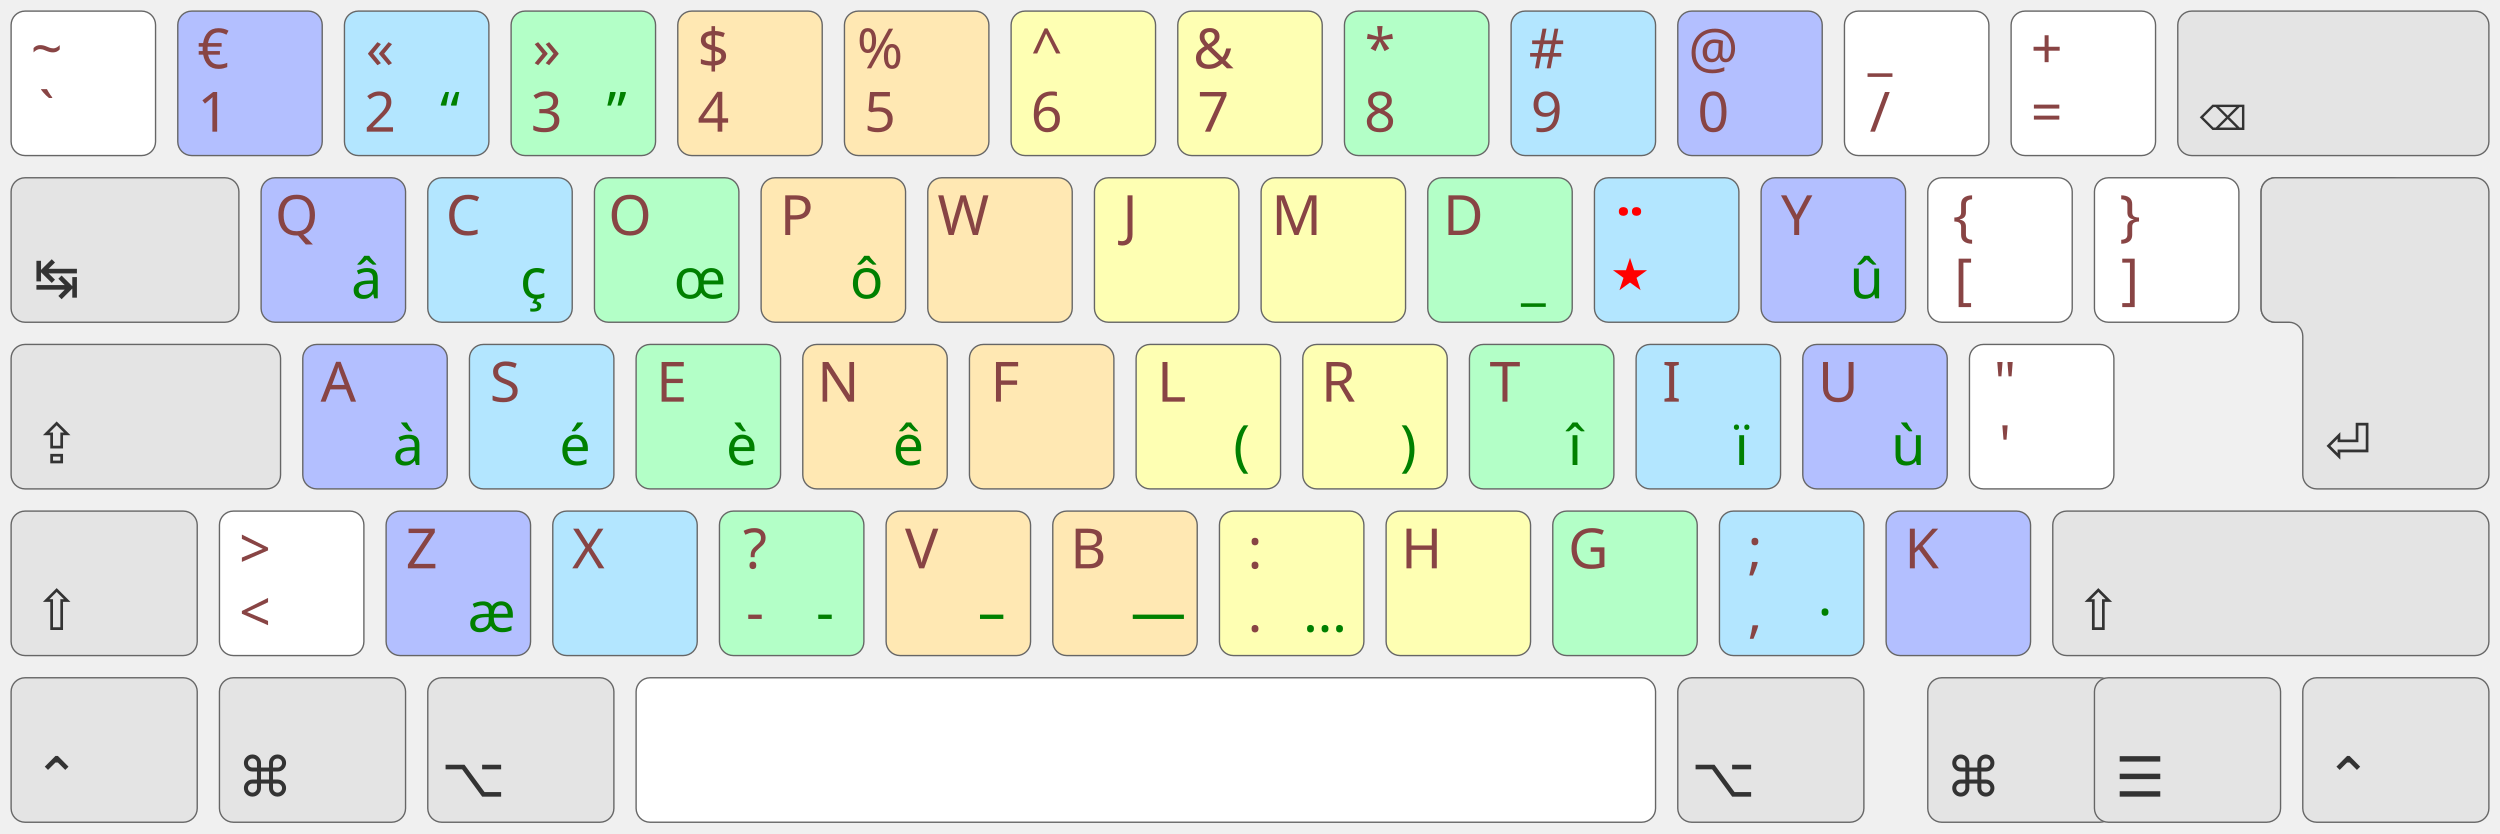
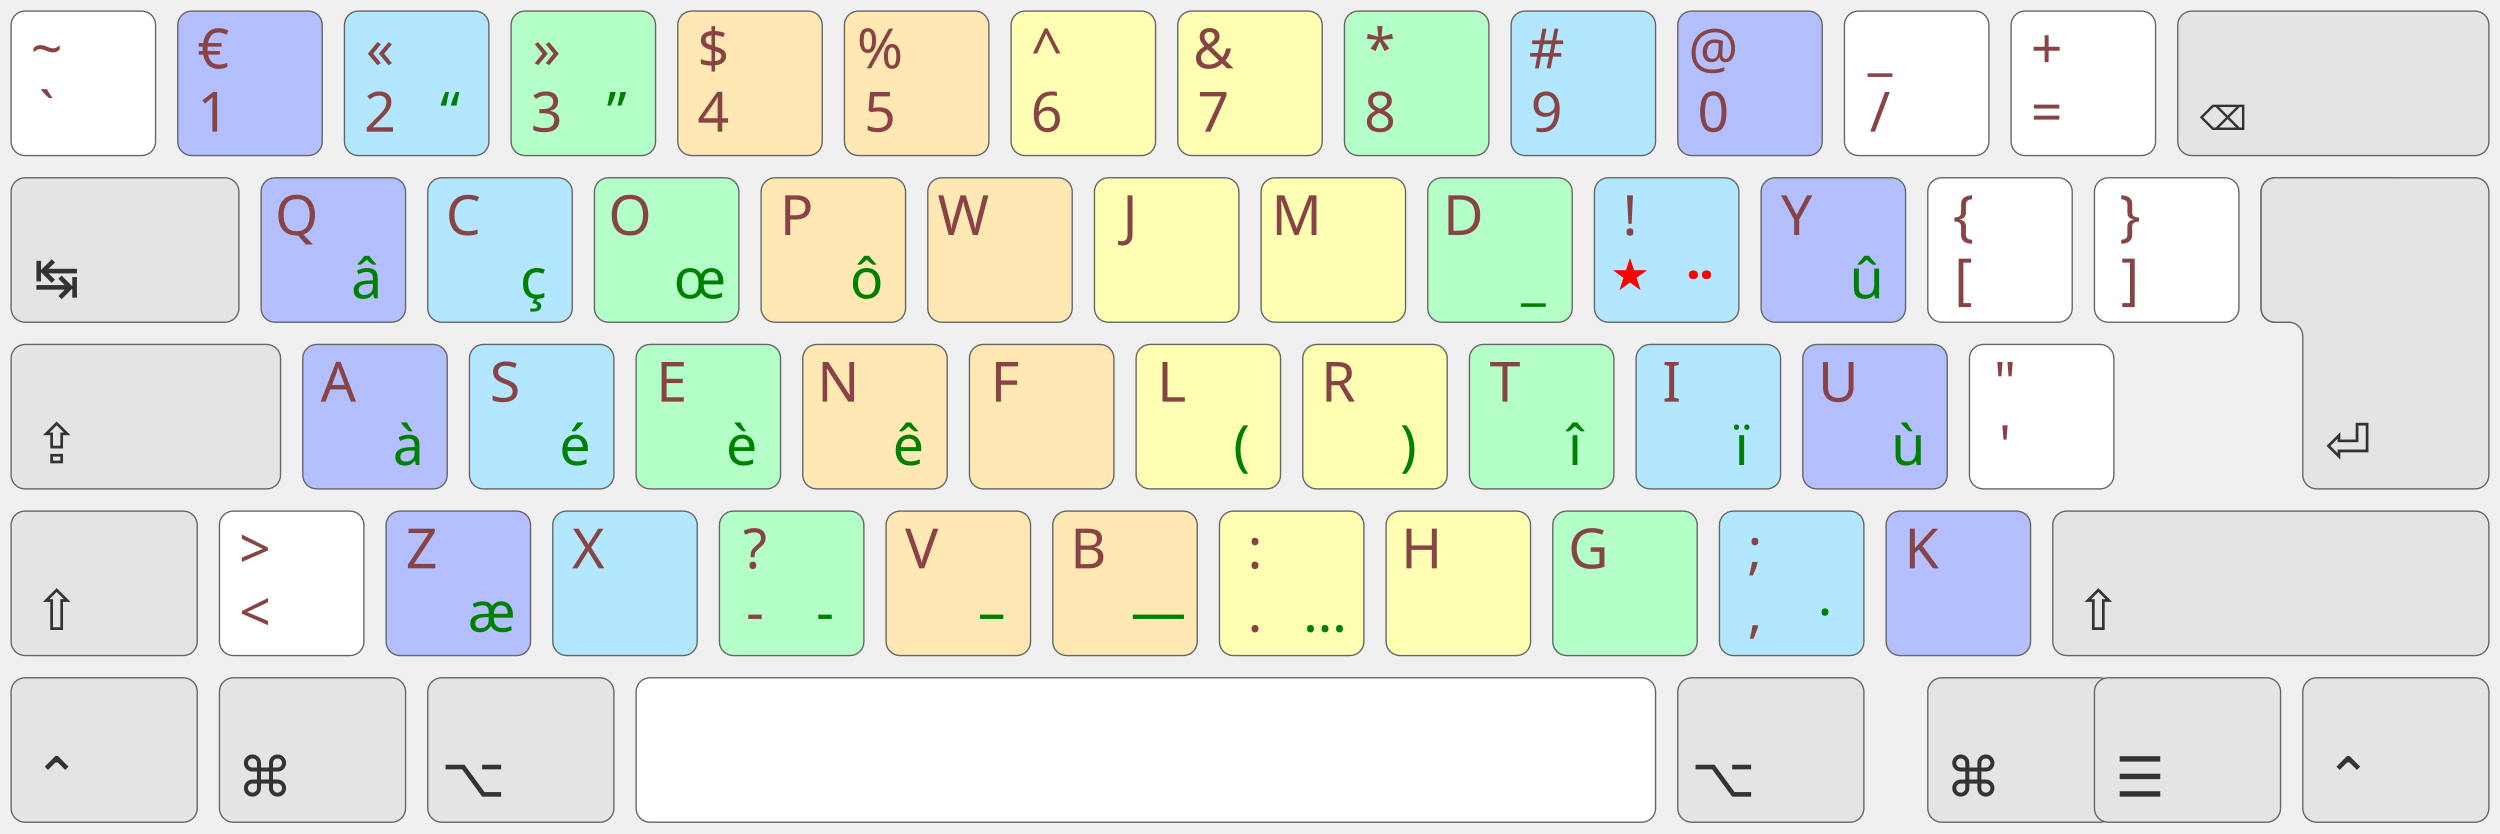
<svg xmlns="http://www.w3.org/2000/svg" class="iso intlBackslash dk" platform="osx" theme="hints" viewBox="0 0 900 300">
  <style>
    rect, path {
      stroke: #666;
      stroke-width: .5px;
      fill: #fff;
    }
    .specialKey,
    .specialKey rect,
    .specialKey path {
      fill: #e4e4e4;
    }
    .specialKey text {
      fill: #333;
    }
    text {
      fill: #333;
      fill: #844;
      font: normal 20px sans-serif;
      text-align: center;
    }
    #Backspace text {
      font-size: 12px;
    }

    #Escape { display: none; }

    #row_AE { transform: translate(4px, 4px); }
    #row_AD { transform: translate(4px, 64px); }
    #row_AC { transform: translate(4px, 124px); }
    #row_AB { transform: translate(4px, 184px); }
    #row_AA { transform: translate(4px, 244px); }

    /* Backslash + Enter */
    #Enter path.alt,
    #Enter     .iso,
    #Backslash .iso,
    .alt #Enter rect.ansi,
    .iso #Enter rect.ansi,
    .iso #Enter text.ansi,
    .alt #Backslash .ansi,
    .iso #Backslash .ansi { display: none; }
    #Enter text.ansi,
    .alt #Enter     .alt,
    .iso #Enter     .iso,
    .iso #Backslash .iso { display: block; }
    .iso #Backslash,
    .alt #Backslash { transform: translate(765px, 60px); }

    /* Backspace + IntlYen */
    #IntlYen, #Backspace .alt,
    .intlYen  #Backspace .ansi { display: none; }
    .intlYen  #Backspace .alt,
    .intlYen  #IntlYen { display: block; }

    /* ShiftLeft + IntlBackslash */
    #IntlBackslash, #ShiftLeft .iso,
    .intlBackslash  #ShiftLeft .ansi { display: none; }
    .intlBackslash  #ShiftLeft .iso,
    .intlBackslash  #IntlBackslash { display: block; }

    /* ShiftRight + IntlRo */
    #IntlRo, #ShiftRight .abnt,
    .intlRo  #ShiftRight .ansi { display: none; }
    .intlRo  #ShiftRight .abnt,
    .intlRo  #IntlRo { display: block; }

    .specialKey .ergo,
    .specialKey .ol60,
    .specialKey .ol50,
    .specialKey .ol40,
    #Space      .ol60,
    #Space      .ol50,
    #Space      .ol40,
    .ergo #CapsLock,
    .ergo #Space      rect,
    .ergo #Backslash  rect,
    .ergo .specialKey rect,
    .ergo .specialKey text { display: none; }
    .ol50 #Escape,
    .ol40 #Escape,
    .ol60 #Space      .ol60,
    .ol50 #Space      .ol50,
    .ol40 #Space      .ol40,
    .ol60 #Backslash  .ol60,
    .ol60 .specialKey .ol60,
    .ol50 .specialKey .ol50,
    .ol40 .specialKey .ol40,
    .ergo .specialKey .ergo { display: block; }

    .ol50 .pinkyKey, .ol50 #ContextMenu,
    .ol40 .pinkyKey, .ol40 #ContextMenu,
    .ol40 #row_AE .numberKey { display: none; }

    .ergo #row_AE       { transform: translate(94px, 4px); }
    .ergo #row_AD       { transform: translate(64px, 64px); }
    .ergo #row_AC       { transform: translate(49px, 124px); }
    .ergo #row_AB       { transform: translate(19px, 184px); }

    .ergo #Tab          { transform: translate(30px, 0px); }
    .ergo #ShiftLeft    { transform: translate(75px, 0px); }
    .ergo #ControlLeft  { transform: translate(90px, 0px); }
    .ergo #MetaLeft     { transform: translate(150px, 0px); }
    .ergo #AltLeft      { transform: translate(240px, 0px); }
    .ergo #Space        { transform: translate(330px, 0px); }
    .ergo #AltRight     { transform: translate(540px, 0px); }
    .ergo #MetaRight    { transform: translate(630px, 0px); }
    .ergo #ControlRight { transform: translate(750px, 0px); }

    .ol60 .left         { transform: translate(-60px, 0px); }
    .ol60 #ControlRight { transform: translate(810px, 0px); }
    .ol60 #ShiftRight   { transform: translate(795px, 0px); }
    .ol60 #ContextMenu  { transform: translate(750px, 0px); }
    .ol60 #Backslash    { transform: translate(690px, 120px); }
    .ol60 #Backspace    { transform: translate(300px, 60px); }
    .ol60 #Enter        { transform: translate(345px, 60px); }

    .ol50 #Backspace    { transform: translate(660px, 0px); }
    .ol50 #Enter        { transform: translate(705px, -60px); }

    .ol40 #Escape       { transform: translate(0px, 120px); }
    .ol40 #Backspace    { transform: translate(660px, 60px); }
    .ol40 #Enter        { transform: translate(705px, 0px); }

    [platform="gnu"].ergo .specialKey .win,
    [platform="gnu"].ergo .specialKey .mac,
    [platform="win"].ergo .specialKey .gnu,
    [platform="win"].ergo .specialKey .mac { display: none; }
    .ergo .specialKey .mac,
    [platform="gnu"].ergo .specialKey .gnu,
    [platform="win"].ergo .specialKey .win { display: block; }

    /* swap Alt/Meta for MacOSX */
    [platform="gnu"].ergo #MetaLeft,
    [platform="win"].ergo #MetaLeft,
                    .ergo #AltLeft   { transform: translate(150px, 0px); }
    [platform="gnu"].ergo #AltLeft,
    [platform="win"].ergo #AltLeft,
                    .ergo #MetaLeft  { transform: translate(240px, 0px); }
    [platform="gnu"].ergo #AltRight,
    [platform="win"].ergo #AltRight,
                    .ergo #MetaRight { transform: translate(570px, 0px); }
    [platform="gnu"].ergo #MetaRight,
    [platform="win"].ergo #MetaRight,
                    .ergo #AltRight  { transform: translate(660px, 0px); }

    #NonConvert, #Convert, #KanaMode,
    #Lang1, #Lang2,
    #Space .jis,
    #Space .ks,
    .ks  #Space .ansi,
    .ks  #Space .jis,
    .jis #Space .ansi,
    .jis #Space .ks { display: none; }
    .ks  #Space .ks,
    .jis #NonConvert, .jis #Convert, .jis #KanaMode,
    .ks #Lang1, .ks #Lang2,
    .jis #Space .jis { display: block; }

    #Backquote .jis,
    #CapsLock  .jis,
    .jis #Backquote .ansi,
    .jis #CapsLock  .ansi { display: none; }
    .jis #Backquote .jis,
    .jis #CapsLock .jis { display: block; }

    #Lang1 text,
    #Lang2 text,
    #Convert text,
    #NonConvert text,
    .jis #CapsLock text { font-size: 14px; }
    #KanaMode text,
    .jis #Backquote text { font-size: 10px; }

    .specialKey .win,
    .specialKey .gnu {
      display: none;
      font-size: 14px;
    }

    /* display MacOSX by default */
    [platform="gnu"] .specialKey .win,
    [platform="gnu"] .specialKey .mac,
    [platform="win"] .specialKey .gnu,
    [platform="win"] .specialKey .mac { display: none; }
    [platform="mac"] .specialKey .mac,
    [platform="gnu"] .specialKey .gnu,
    [platform="win"] .specialKey .win { display: block; }

    /* swap Alt/Meta for MacOSX */
    [platform="gnu"] #MetaLeft,
    [platform="win"] #MetaLeft,  #AltLeft   { transform: translate(75px, 0px); }
    [platform="gnu"] #AltLeft,
    [platform="win"] #AltLeft,   #MetaLeft  { transform: translate(150px, 0px); }
    [platform="gnu"] #AltRight,
    [platform="win"] #AltRight,  #MetaRight { transform: translate(600px, 0px); }
    [platform="gnu"] #MetaRight,
    [platform="win"] #MetaRight, #AltRight  { transform: translate(675px, 0px); }

    g:target rect, .press rect,
    g:target path, .press path {
      fill: #aad;
    }

    /*
    [theme="reach"] .pinkyKey  rect { fill: hsl(  0, 100%, 90%); }
    [theme="reach"] .numberKey rect { fill: hsl( 42, 100%, 90%); }
    [theme="reach"] .letterKey rect { fill: hsl(122, 100%, 90%); }
    [theme="reach"] .homeKey   rect { fill: hsl(122, 100%, 75%); }
    [theme="reach"] .press     rect { fill: #aaf; }
    */
    [theme="reach"] .numberKey rect { fill: hsl( 42, 100%, 95%); }
    [theme="reach"] .letterKey rect { fill: hsl(222, 100%, 95%); }
    [theme="reach"] .homeKey   rect { fill: hsl(222, 100%, 90%); }

    [theme="hints"] [finger="m1"] rect { fill: hsl(  0, 100%, 95%); }
    [theme="hints"] [finger="l2"] rect { fill: hsl( 42, 100%, 85%); }
    [theme="hints"] [finger="r2"] rect { fill: hsl( 61, 100%, 85%); }
    [theme="hints"] [finger="l3"] rect,
    [theme="hints"] [finger="r3"] rect { fill: hsl(136, 100%, 85%); }
    [theme="hints"] [finger="l4"] rect,
    [theme="hints"] [finger="r4"] rect { fill: hsl(200, 100%, 85%); }
    [theme="hints"] [finger="l5"] rect,
    [theme="hints"] [finger="r5"] rect { fill: hsl(230, 100%, 85%); }
    [theme="hints"] .specialKey   rect,
    [theme="hints"] .specialKey   path { fill: #e4e4e4; }
    [theme="hints"] .hint         rect { fill: #a33; }
    [theme="hints"] .press        rect { fill: #335; }
    [theme="hints"] .press        text { fill: #fff; }
    [theme="hints"] .hint text {
      font-weight: bold;
      fill: white;
    }

    /* dimmed AltGr + bold dead keys */
    .level5, .level6 { fill: green; }
    .deadKey {
      fill: red;
      font-size: 16px;
      transform: translateY(-3px);
    }
    .diacritic  {
      font-size: 24px;
      font-weight: bolder;
      transform: translateY(8px);
    }


    /* highlight AltGr + Dead Keys
    .dk .level1, .altgr .level1,
    .dk .level2, .altgr .level2 { opacity: 0.25; }
    */
  </style>
  <g id="row_AE">
    <g class="left">
      <g id="Escape" class="specialKey">
        <rect width="52" height="52" class="ergo" rx="5" ry="5" />
        <text x="16.4" y="42.8" class="ergo" text-anchor="middle">⎋</text>
      </g>
      <g id="Backquote" class="pinkyKey">
        <rect width="52" height="52" class="specialKey jis" rx="5" ry="5" />
        <rect width="52" height="52" class="ansi alt iso ergo" rx="5" ry="5" />
        <text x="26" y="20" class="jis" text-anchor="middle">半角</text>
        <text x="26" y="32" class="jis" text-anchor="middle">全角</text>
        <text x="26" y="44" class="jis" text-anchor="middle">漢字</text>
        <g class="ansi key" text-anchor="middle">
          <text x="12.8" y="43.4" class="level1">`</text>
          <text x="12.8" y="20.6" class="level2">~</text>
        </g>
      </g>
      <g finger="l5" id="Digit1" class="numberKey" transform="translate(60)">
        <rect width="52" height="52" rx="5" ry="5" />
        <g class="key" text-anchor="middle">
          <text x="12.8" y="43.4" class="level1">1</text>
          <text x="12.8" y="20.6" class="level2">€</text>
        </g>
      </g>
      <g finger="l4" id="Digit2" class="numberKey" transform="translate(120)">
        <rect width="52" height="52" rx="5" ry="5" />
        <g class="key" text-anchor="middle">
          <text x="12.8" y="43.4" class="level1">2</text>
          <text x="12.8" y="20.6" class="level2">«</text>
          <text x="38.0" y="43.4" class="level5">“</text>
        </g>
      </g>
      <g finger="l3" id="Digit3" class="numberKey" transform="translate(180)">
        <rect width="52" height="52" rx="5" ry="5" />
        <g class="key" text-anchor="middle">
          <text x="12.8" y="43.4" class="level1">3</text>
          <text x="12.8" y="20.6" class="level2">»</text>
          <text x="38.0" y="43.4" class="level5">”</text>
        </g>
      </g>
      <g finger="l2" id="Digit4" class="numberKey" transform="translate(240)">
        <rect width="52" height="52" rx="5" ry="5" />
        <g class="key" text-anchor="middle">
          <text x="12.8" y="43.4" class="level1">4</text>
          <text x="12.8" y="20.6" class="level2">$</text>
        </g>
      </g>
      <g finger="l2" id="Digit5" class="numberKey" transform="translate(300)">
        <rect width="52" height="52" rx="5" ry="5" />
        <g class="key" text-anchor="middle">
          <text x="12.8" y="43.4" class="level1">5</text>
          <text x="12.8" y="20.6" class="level2">%</text>
        </g>
      </g>
    </g>
    <g class="right">
      <g finger="r2" id="Digit6" class="numberKey" transform="translate(360)">
        <rect width="52" height="52" rx="5" ry="5" />
        <g class="key" text-anchor="middle">
          <text x="12.8" y="43.4" class="level1">6</text>
          <text x="12.8" y="20.6" class="level2">^</text>
        </g>
      </g>
      <g finger="r2" id="Digit7" class="numberKey" transform="translate(420)">
        <rect width="52" height="52" rx="5" ry="5" />
        <g class="key" text-anchor="middle">
          <text x="12.8" y="43.4" class="level1">7</text>
          <text x="12.8" y="20.6" class="level2">&amp;</text>
        </g>
      </g>
      <g finger="r3" id="Digit8" class="numberKey" transform="translate(480)">
        <rect width="52" height="52" rx="5" ry="5" />
        <g class="key" text-anchor="middle">
          <text x="12.8" y="43.4" class="level1">8</text>
          <text x="12.8" y="20.6" class="level2">*</text>
        </g>
      </g>
      <g finger="r4" id="Digit9" class="numberKey" transform="translate(540)">
        <rect width="52" height="52" rx="5" ry="5" />
        <g class="key" text-anchor="middle">
          <text x="12.8" y="43.4" class="level1">9</text>
          <text x="12.8" y="20.6" class="level2">#</text>
        </g>
      </g>
      <g finger="r5" id="Digit0" class="numberKey" transform="translate(600)">
        <rect width="52" height="52" rx="5" ry="5" />
        <g class="key" text-anchor="middle">
          <text x="12.8" y="43.4" class="level1">0</text>
          <text x="12.8" y="20.6" class="level2">@</text>
        </g>
      </g>
      <g id="Minus" class="pinkyKey" transform="translate(660)">
        <rect width="52" height="52" rx="5" ry="5" />
        <g class="key" text-anchor="middle">
          <text x="12.8" y="43.4" class="level1">/</text>
          <text x="12.8" y="20.6" class="level2">_</text>
        </g>
      </g>
      <g id="Equal" class="pinkyKey" transform="translate(720)">
        <rect width="52" height="52" rx="5" ry="5" />
        <g class="key" text-anchor="middle">
          <text x="12.8" y="43.4" class="level1">=</text>
          <text x="12.8" y="20.6" class="level2">+</text>
        </g>
      </g>
      <g id="IntlYen" class="pinkyKey" transform="translate(780)">
        <rect width="52" height="52" rx="5" ry="5" />
        <g class="key" text-anchor="middle">
          <text x="12.8" y="43.4" class="level1">\</text>
          <text x="12.8" y="20.6" class="level2">|</text>
        </g>
      </g>
      <g id="Backspace" class="specialKey" transform="translate(780)">
        <rect width="112" height="52" class="ansi" rx="5" ry="5" />
        <rect width="52" height="112" y="-60" class="ol60" rx="5" ry="5" />
        <rect width="52" height="52" class="ol40 ol50" rx="5" ry="5" />
        <rect width="52" height="52" x="60" class="alt" rx="5" ry="5" />
        <text x="16.4" y="42.8" class="ansi" text-anchor="middle">⌫</text>
        <text x="16.4" y="42.8" class="ergo" text-anchor="middle">⌫</text>
        <text x="16.4" y="42.8" class="alt" text-anchor="middle" transform="translate(60)">⌫</text>
      </g>
    </g>
  </g>
  <g id="row_AD">
    <g class="left">
      <g id="Tab" class="specialKey">
        <rect width="82" height="52" rx="5" ry="5" />
        <rect width="52" height="52" class="ergo" rx="5" ry="5" />
        <text x="16.4" y="42.8" text-anchor="middle">↹</text>
        <text x="16.4" y="42.8" class="ergo" text-anchor="middle">↹</text>
      </g>
      <g finger="l5" id="KeyQ" class="letterKey" transform="translate(90)">
        <rect width="52" height="52" rx="5" ry="5" />
        <g class="key" text-anchor="middle">
          <text x="12.8" y="20.6" class="level2">Q</text>
          <text x="38.0" y="43.4" class="level5">â</text>
        </g>
      </g>
      <g finger="l4" id="KeyW" class="letterKey" transform="translate(150)">
        <rect width="52" height="52" rx="5" ry="5" />
        <g class="key" text-anchor="middle">
          <text x="12.8" y="20.6" class="level2">C</text>
          <text x="38.0" y="43.4" class="level5">ç</text>
        </g>
      </g>
      <g finger="l3" id="KeyE" class="letterKey" transform="translate(210)">
        <rect width="52" height="52" rx="5" ry="5" />
        <g class="key" text-anchor="middle">
          <text x="12.8" y="20.6" class="level2">O</text>
          <text x="38.0" y="43.4" class="level5">œ</text>
        </g>
      </g>
      <g finger="l2" id="KeyR" class="letterKey" transform="translate(270)">
        <rect width="52" height="52" rx="5" ry="5" />
        <g class="key" text-anchor="middle">
          <text x="12.8" y="20.6" class="level2">P</text>
          <text x="38.0" y="43.4" class="level5">ô</text>
        </g>
      </g>
      <g finger="l2" id="KeyT" class="letterKey" transform="translate(330)">
        <rect width="52" height="52" rx="5" ry="5" />
        <g class="key" text-anchor="middle">
          <text x="12.8" y="20.6" class="level2">W</text>
        </g>
      </g>
    </g>
    <g class="right">
      <g finger="r2" id="KeyY" class="letterKey" transform="translate(390)">
        <rect width="52" height="52" rx="5" ry="5" />
        <g class="key" text-anchor="middle">
          <text x="12.8" y="20.6" class="level2">J</text>
        </g>
      </g>
      <g finger="r2" id="KeyU" class="letterKey" transform="translate(450)">
        <rect width="52" height="52" rx="5" ry="5" />
        <g class="key" text-anchor="middle">
          <text x="12.8" y="20.6" class="level2">M</text>
        </g>
      </g>
      <g finger="r3" id="KeyI" class="letterKey" transform="translate(510)">
        <rect width="52" height="52" rx="5" ry="5" />
        <g class="key" text-anchor="middle">
          <text x="12.8" y="20.6" class="level2">D</text>
          <text x="38.0" y="43.4" class="level5">_</text>
        </g>
      </g>
      <g finger="r4" id="KeyO" class="letterKey" transform="translate(570)">
        <rect width="52" height="52" rx="5" ry="5" />
        <g class="key" text-anchor="middle">
          <text x="12.8" y="43.4" class="level1 deadKey">★</text>
-           <text x="12.8" y="20.6" class="level2 deadKey diacritic">¨</text>
+           <text x="12.8" y="20.6" class="level2">!</text>
+           <text x="38.0" y="43.4" class="level5 deadKey diacritic">¨</text>
        </g>
      </g>
      <g finger="r5" id="KeyP" class="letterKey" transform="translate(630)">
        <rect width="52" height="52" rx="5" ry="5" />
        <g class="key" text-anchor="middle">
          <text x="12.8" y="20.6" class="level2">Y</text>
          <text x="38.0" y="43.4" class="level5">û</text>
        </g>
      </g>
      <g id="BracketLeft" class="pinkyKey" transform="translate(690)">
        <rect width="52" height="52" rx="5" ry="5" />
        <g class="key" text-anchor="middle">
          <text x="12.8" y="43.4" class="level1">[</text>
          <text x="12.8" y="20.6" class="level2">{</text>
        </g>
      </g>
      <g id="BracketRight" class="pinkyKey" transform="translate(750)">
        <rect width="52" height="52" rx="5" ry="5" />
        <g class="key" text-anchor="middle">
          <text x="12.8" y="43.4" class="level1">]</text>
          <text x="12.8" y="20.6" class="level2">}</text>
        </g>
      </g>
      <g id="Backslash" class="pinkyKey" transform="translate(810)">
        <rect width="82" height="52" class="ansi" rx="5" ry="5" />
        <rect width="52" height="52" class="iso ol60" rx="5" ry="5" />
        <g class="key" text-anchor="middle">
          <text x="12.8" y="43.4" class="level1">\</text>
          <text x="12.8" y="20.6" class="level2">|</text>
        </g>
      </g>
    </g>
  </g>
  <g id="row_AC">
    <g class="left">
      <g id="CapsLock" class="specialKey">
        <rect width="97" height="52" rx="5" ry="5" />
        <text x="16.4" y="42.8" class="ansi" text-anchor="middle">⇪</text>
        <text x="23" y="42.8" class="jis" text-anchor="middle">英数</text>
      </g>
      <g finger="l5" id="KeyA" class="letterKey homeKey" transform="translate(105)">
        <rect width="52" height="52" rx="5" ry="5" />
        <g class="key" text-anchor="middle">
          <text x="12.8" y="20.6" class="level2">A</text>
          <text x="38.0" y="43.4" class="level5">à</text>
        </g>
      </g>
      <g finger="l4" id="KeyS" class="letterKey homeKey" transform="translate(165)">
        <rect width="52" height="52" rx="5" ry="5" />
        <g class="key" text-anchor="middle">
          <text x="12.8" y="20.6" class="level2">S</text>
          <text x="38.0" y="43.4" class="level5">é</text>
        </g>
      </g>
      <g finger="l3" id="KeyD" class="letterKey homeKey" transform="translate(225)">
        <rect width="52" height="52" rx="5" ry="5" />
        <g class="key" text-anchor="middle">
          <text x="12.8" y="20.6" class="level2">E</text>
          <text x="38.0" y="43.4" class="level5">è</text>
        </g>
      </g>
      <g finger="l2" id="KeyF" class="letterKey homeKey" transform="translate(285)">
        <rect width="52" height="52" rx="5" ry="5" />
        <g class="key" text-anchor="middle">
          <text x="12.8" y="20.6" class="level2">N</text>
          <text x="38.0" y="43.4" class="level5">ê</text>
        </g>
      </g>
      <g finger="l2" id="KeyG" class="letterKey" transform="translate(345)">
        <rect width="52" height="52" rx="5" ry="5" />
        <g class="key" text-anchor="middle">
          <text x="12.8" y="20.6" class="level2">F</text>
        </g>
      </g>
    </g>
    <g class="right">
      <g finger="r2" id="KeyH" class="letterKey" transform="translate(405)">
        <rect width="52" height="52" rx="5" ry="5" />
        <g class="key" text-anchor="middle">
          <text x="12.8" y="20.6" class="level2">L</text>
          <text x="38.0" y="43.4" class="level5">(</text>
        </g>
      </g>
      <g finger="r2" id="KeyJ" class="letterKey homeKey" transform="translate(465)">
        <rect width="52" height="52" rx="5" ry="5" />
        <g class="key" text-anchor="middle">
          <text x="12.8" y="20.6" class="level2">R</text>
          <text x="38.0" y="43.4" class="level5">)</text>
        </g>
      </g>
      <g finger="r3" id="KeyK" class="letterKey homeKey" transform="translate(525)">
        <rect width="52" height="52" rx="5" ry="5" />
        <g class="key" text-anchor="middle">
          <text x="12.8" y="20.6" class="level2">T</text>
          <text x="38.0" y="43.4" class="level5">î</text>
        </g>
      </g>
      <g finger="r4" id="KeyL" class="letterKey homeKey" transform="translate(585)">
        <rect width="52" height="52" rx="5" ry="5" />
        <g class="key" text-anchor="middle">
          <text x="12.8" y="20.6" class="level2">I</text>
          <text x="38.0" y="43.4" class="level5">ï</text>
        </g>
      </g>
      <g finger="r5" id="Semicolon" class="letterKey homeKey" transform="translate(645)">
        <rect width="52" height="52" rx="5" ry="5" />
        <g class="key" text-anchor="middle">
          <text x="12.8" y="20.6" class="level2">U</text>
          <text x="38.0" y="43.4" class="level5">ù</text>
        </g>
      </g>
      <g id="Quote" class="pinkyKey" transform="translate(705)">
        <rect width="52" height="52" rx="5" ry="5" />
        <g class="key" text-anchor="middle">
          <text x="12.8" y="43.4" class="level1">'</text>
          <text x="12.8" y="20.6" class="level2">"</text>
        </g>
      </g>
      <g id="Enter" class="specialKey" transform="translate(765)">
        <path d="M50-60h72a5 5 0 0 1 5 5V47a5 5 0 0 1-5 5H5a5 5 0 0 1-5-5V5a5 5 0 0 1 5-5h35a5 5 1 0 0 5-5v-50a5 5 0 0 1 5-5z" class="alt" />
        <path d="M50-60h72a5 5 0 0 1 5 5V47a5 5 0 0 1-5 5H65a5 5 0 0 1-5-5V-3a5 5 1 0 0-5-5h-5a5 5 0 0 1-5-5v-42a5 5 0 0 1 5-5z" class="iso" />
        <rect width="127" height="52" class="ansi" rx="5" ry="5" />
        <rect width="52" height="112" y="-60" class="ol60" rx="5" ry="5" />
        <rect width="52" height="52" class="ol40 ol50" rx="5" ry="5" />
        <text x="16.4" y="42.8" class="ansi alt ergo" text-anchor="middle">⏎</text>
        <text x="16.4" y="42.8" class="iso" text-anchor="middle" transform="translate(60)">⏎</text>
      </g>
    </g>
  </g>
  <g id="row_AB">
    <g class="left">
      <g id="ShiftLeft" class="specialKey">
        <rect width="127" height="52" class="ansi alt" rx="5" ry="5" />
        <rect width="67" height="52" class="iso" rx="5" ry="5" />
        <rect width="52" height="112" y="-60" class="ol50 ol60" rx="5" ry="5" />
        <rect width="52" height="52" class="ol40" rx="5" ry="5" />
        <text x="16.4" y="42.8" text-anchor="middle">⇧</text>
        <text x="16.4" y="42.8" class="ergo" text-anchor="middle">⇧</text>
      </g>
      <g id="IntlBackslash" class="pinkyKey" transform="translate(75)">
        <rect width="52" height="52" rx="5" ry="5" />
        <g class="key" text-anchor="middle">
          <text x="12.8" y="43.4" class="level1">&lt;</text>
          <text x="12.8" y="20.6" class="level2">&gt;</text>
        </g>
      </g>
      <g finger="l5" id="KeyZ" class="letterKey" transform="translate(135)">
        <rect width="52" height="52" rx="5" ry="5" />
        <g class="key" text-anchor="middle">
          <text x="12.8" y="20.6" class="level2">Z</text>
          <text x="38.0" y="43.4" class="level5">æ</text>
        </g>
      </g>
      <g finger="l4" id="KeyX" class="letterKey" transform="translate(195)">
        <rect width="52" height="52" rx="5" ry="5" />
        <g class="key" text-anchor="middle">
          <text x="12.8" y="20.6" class="level2">X</text>
        </g>
      </g>
      <g finger="l3" id="KeyC" class="letterKey" transform="translate(255)">
        <rect width="52" height="52" rx="5" ry="5" />
        <g class="key" text-anchor="middle">
          <text x="12.8" y="43.4" class="level1">-</text>
          <text x="12.8" y="20.6" class="level2">?</text>
          <text x="38.0" y="43.4" class="level5">‑</text>
        </g>
      </g>
      <g finger="l2" id="KeyV" class="letterKey" transform="translate(315)">
        <rect width="52" height="52" rx="5" ry="5" />
        <g class="key" text-anchor="middle">
          <text x="12.8" y="20.6" class="level2">V</text>
          <text x="38.0" y="43.4" class="level5">–</text>
        </g>
      </g>
      <g finger="l2" id="KeyB" class="letterKey" transform="translate(375)">
        <rect width="52" height="52" rx="5" ry="5" />
        <g class="key" text-anchor="middle">
          <text x="12.8" y="20.6" class="level2">B</text>
          <text x="38.0" y="43.4" class="level5">—</text>
        </g>
      </g>
    </g>
    <g class="right">
      <g finger="r2" id="KeyN" class="letterKey" transform="translate(435)">
        <rect width="52" height="52" rx="5" ry="5" />
        <g class="key" text-anchor="middle">
          <text x="12.8" y="43.4" class="level1">.</text>
          <text x="12.8" y="20.6" class="level2">:</text>
          <text x="38.0" y="43.4" class="level5">…</text>
        </g>
      </g>
      <g finger="r2" id="KeyM" class="letterKey" transform="translate(495)">
        <rect width="52" height="52" rx="5" ry="5" />
        <g class="key" text-anchor="middle">
          <text x="12.8" y="20.6" class="level2">H</text>
        </g>
      </g>
      <g finger="r3" id="Comma" class="letterKey" transform="translate(555)">
        <rect width="52" height="52" rx="5" ry="5" />
        <g class="key" text-anchor="middle">
          <text x="12.8" y="20.6" class="level2">G</text>
        </g>
      </g>
      <g finger="r4" id="Period" class="letterKey" transform="translate(615)">
        <rect width="52" height="52" rx="5" ry="5" />
        <g class="key" text-anchor="middle">
          <text x="12.8" y="43.4" class="level1">,</text>
          <text x="12.8" y="20.6" class="level2">;</text>
          <text x="38.0" y="43.4" class="level5">·</text>
        </g>
      </g>
      <g finger="r5" id="Slash" class="letterKey" transform="translate(675)">
        <rect width="52" height="52" rx="5" ry="5" />
        <g class="key" text-anchor="middle">
          <text x="12.8" y="20.6" class="level2">K</text>
        </g>
      </g>
      <g id="IntlRo" class="pinkyKey" transform="translate(735)">
        <rect width="52" height="52" rx="5" ry="5" />
      </g>
      <g id="ShiftRight" class="specialKey" transform="translate(735)">
        <rect width="157" height="52" class="ansi" rx="5" ry="5" />
        <rect width="97" height="52" x="60" class="abnt" rx="5" ry="5" />
        <rect width="52" height="112" y="-60" class="ol50 ol60" rx="5" ry="5" />
        <rect width="52" height="52" class="ol40" rx="5" ry="5" />
        <text x="16.4" y="42.8" class="ansi" text-anchor="middle">⇧</text>
        <text x="16.4" y="42.8" class="ergo" text-anchor="middle">⇧</text>
        <text x="16.4" y="42.8" class="abnt" text-anchor="middle" transform="translate(60)">⇧</text>
      </g>
    </g>
  </g>
  <g id="row_AA">
    <g class="left">
      <g id="ControlLeft" class="specialKey">
        <rect width="67" height="52" rx="5" ry="5" />
        <rect width="52" height="52" class="ergo" rx="5" ry="5" />
        <text x="11.0" y="42.8" class="win gnu">Ctrl</text>
        <text x="16.4" y="42.8" class="mac" text-anchor="middle">⌃</text>
      </g>
      <g id="MetaLeft" class="specialKey" transform="translate(75)">
        <rect width="67" height="52" rx="5" ry="5" />
        <rect width="82" height="52" class="ergo" rx="5" ry="5" />
        <text x="11.0" y="42.8" class="win">Win</text>
        <text x="11.0" y="42.8" class="gnu">Super</text>
        <text x="16.4" y="42.8" class="mac" text-anchor="middle">⌘</text>
      </g>
      <g id="AltLeft" class="specialKey" transform="translate(150)">
        <rect width="67" height="52" rx="5" ry="5" />
        <rect width="82" height="52" class="ergo" rx="5" ry="5" />
        <text x="11.0" y="42.8" class="win gnu">Alt</text>
        <text x="16.4" y="42.8" class="mac" text-anchor="middle">⌥</text>
      </g>
      <g id="Lang2" class="specialKey" transform="translate(225)">
        <rect width="52" height="52" rx="5" ry="5" />
        <text x="20" y="42.8" text-anchor="middle">한자</text>
      </g>
      <g id="NonConvert" class="specialKey" transform="translate(225)">
        <rect width="52" height="52" rx="5" ry="5" />
        <text x="26" y="42.8" text-anchor="middle">無変換</text>
      </g>
    </g>
    <g id="Space" class="homeKey" transform="translate(225)">
      <rect width="367" height="52" class="ansi" rx="5" ry="5" />
      <rect width="292" height="52" x="-60" class="ol60" rx="5" ry="5" />
      <rect width="232" height="52" class="ol50 ol40" rx="5" ry="5" />
      <rect width="247" height="52" x="60" class="ks" rx="5" ry="5" />
      <rect width="187" height="52" x="60" class="jis" rx="5" ry="5" />
    </g>
    <g class="right">
      <g id="Convert" class="specialKey" transform="translate(480)">
        <rect width="52" height="52" rx="5" ry="5" />
        <text x="26" y="42.8" text-anchor="middle">変換</text>
      </g>
      <g id="KanaMode" class="specialKey" transform="translate(540)">
        <rect width="52" height="52" rx="5" ry="5" />
        <text x="26" y="20" text-anchor="middle">カタカナ</text>
        <text x="26" y="32" text-anchor="middle">ひらがな</text>
        <text x="26" y="44" text-anchor="middle">ローマ字</text>
      </g>
      <g id="Lang1" class="specialKey" transform="translate(540)">
        <rect width="52" height="52" rx="5" ry="5" />
        <text x="20" y="42.8" text-anchor="middle">한/영</text>
      </g>
      <g id="AltRight" class="specialKey" transform="translate(600)">
        <rect width="67" height="52" rx="5" ry="5" />
        <rect width="82" height="52" class="ergo" rx="5" ry="5" />
        <text x="11.0" y="42.8" class="win gnu">AltGr</text>
        <text x="16.4" y="42.8" class="mac" text-anchor="middle">⌥</text>
      </g>
      <g id="MetaRight" class="specialKey" transform="translate(690)">
        <rect width="67" height="52" rx="5" ry="5" />
        <rect width="82" height="52" class="ergo" rx="5" ry="5" />
        <text x="11.0" y="42.8" class="win">Win</text>
        <text x="11.0" y="42.8" class="gnu">Super</text>
        <text x="16.4" y="42.8" class="mac" text-anchor="middle">⌘</text>
      </g>
      <g id="ContextMenu" class="specialKey" transform="translate(750)">
        <rect width="67" height="52" rx="5" ry="5" />
        <rect width="52" height="52" class="ergo" rx="5" ry="5" />
        <text x="16.4" y="42.8" text-anchor="middle">☰</text>
        <text x="16.4" y="42.8" class="ol60" text-anchor="middle">☰</text>
      </g>
      <g id="ControlRight" class="specialKey" transform="translate(825)">
        <rect width="67" height="52" rx="5" ry="5" />
        <rect width="52" height="52" class="ergo" rx="5" ry="5" />
        <text x="11.0" y="42.8" class="win gnu">Ctrl</text>
        <text x="16.4" y="42.8" class="mac" text-anchor="middle">⌃</text>
      </g>
    </g>
  </g>
</svg>
